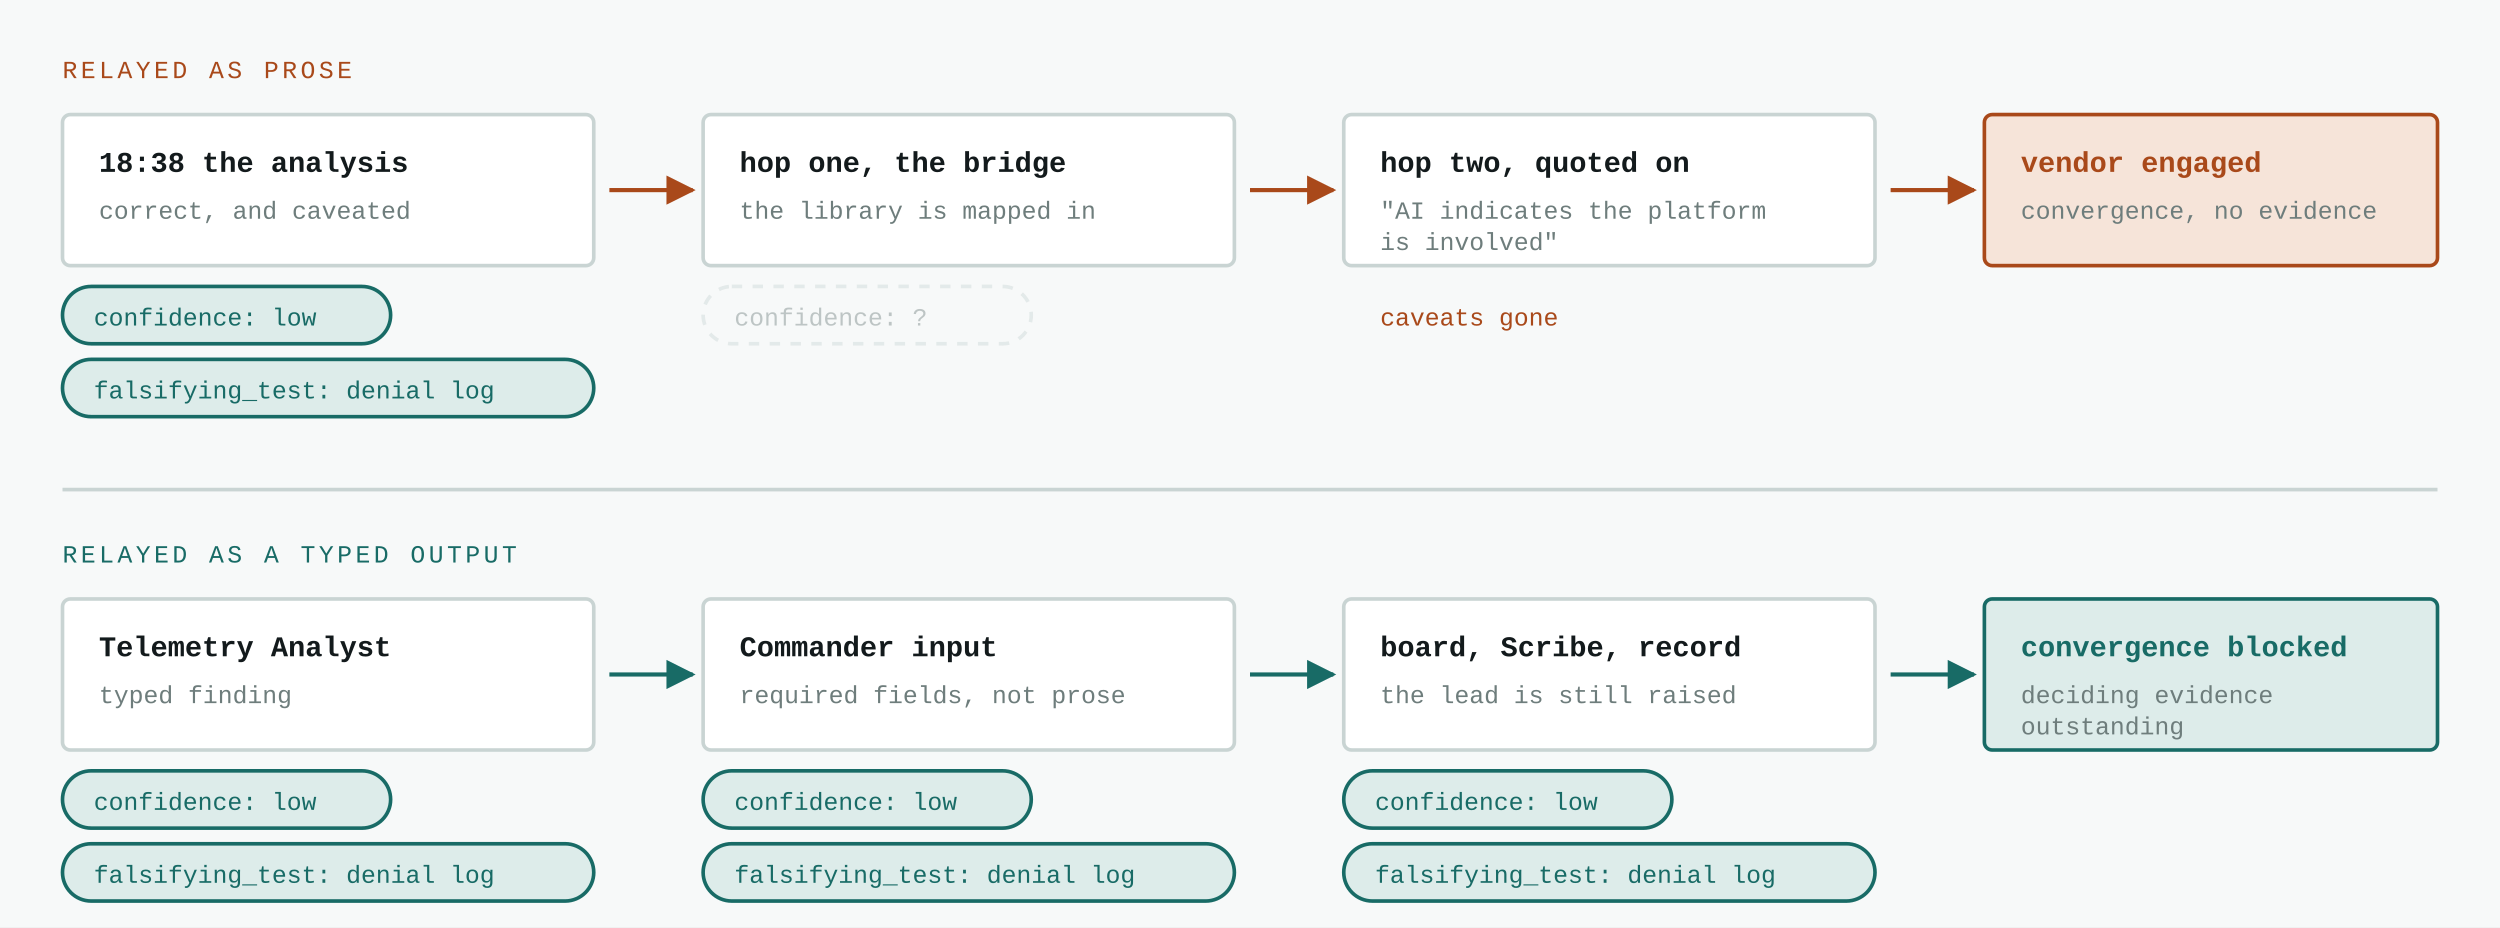
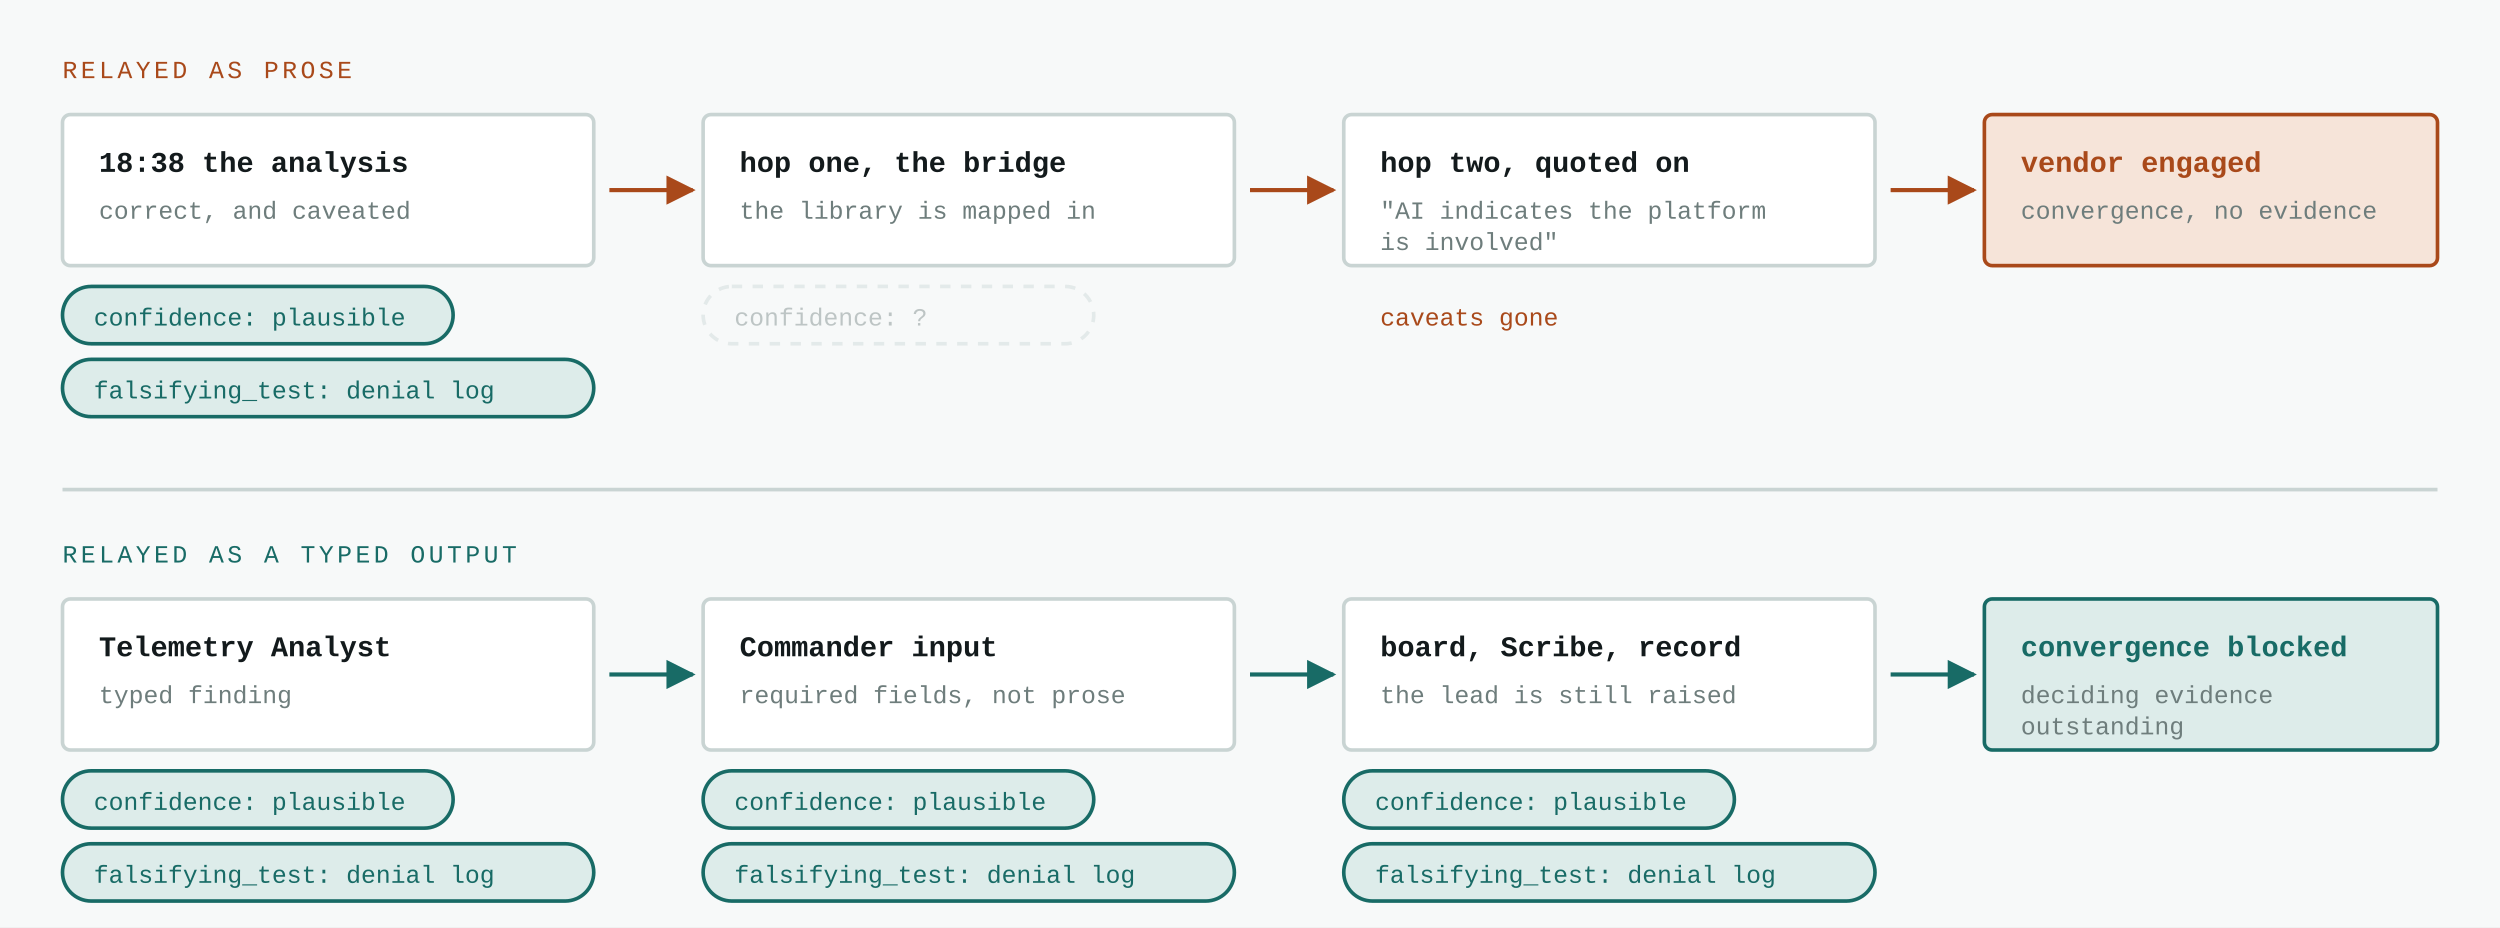
<svg xmlns="http://www.w3.org/2000/svg" viewBox="0 0 960 356" width="960" height="356" role="img" aria-label="Two lanes comparing the same claim in transit. Relayed as prose, the confidence and falsifying test fall away over three hops and the investigation converges on a third party. Relayed as a typed output, both fields are required at every hop, so convergence stays blocked while deciding evidence is outstanding.">
  <style>
    text{font-family:ui-monospace,SFMono-Regular,Menlo,Consolas,"Liberation Mono",monospace;fill:#131A1C}
    .t{font-size:11px}
    .t-b{font-size:11px;font-weight:600}
    .t-s{font-size:9.5px;fill:#6E7D7C}
    .t-e{font-size:9.5px;letter-spacing:.14em;fill:#6E7D7C}
    .t-n{font-size:13px;font-weight:600}
    .t-a{fill:#186B66}
    .t-h{fill:#A9491A}
    .box{fill:#FFFFFF;stroke:#C9D4D3;stroke-width:1.4}
    .box-a{fill:#DDECEA;stroke:#186B66;stroke-width:1.4}
    .box-h{fill:#F6E4D9;stroke:#A9491A;stroke-width:1.4}
    .box-g{fill:none;stroke:#C9D4D3;stroke-width:1.4;stroke-dasharray:4 4}
    .band{fill:#E6ECEB}
    .panel{fill:none;stroke:#C9D4D3;stroke-width:1.4}
    .ln{stroke:#6E7D7C;stroke-width:1.4;fill:none}
    .ln-a{stroke:#186B66;stroke-width:1.6;fill:none}
    .ln-h{stroke:#A9491A;stroke-width:1.6;fill:none}
    .ln-r{stroke:#C9D4D3;stroke-width:1.4;fill:none}
    .dash{stroke-dasharray:4 4}
    .mk{fill:#6E7D7C}
    .mk-a{fill:#186B66}
    .mk-h{fill:#A9491A}
    .faint{opacity:.42}
  </style>
  <defs>
    <marker id="ar" viewBox="0 0 10 10" refX="9" refY="5" markerWidth="7" markerHeight="7" orient="auto-start-reverse">
      <path d="M0 0 L10 5 L0 10 z" class="mk" />
    </marker>
    <marker id="ar-a" viewBox="0 0 10 10" refX="9" refY="5" markerWidth="7" markerHeight="7" orient="auto-start-reverse">
      <path d="M0 0 L10 5 L0 10 z" class="mk-a" />
    </marker>
    <marker id="ar-h" viewBox="0 0 10 10" refX="9" refY="5" markerWidth="7" markerHeight="7" orient="auto-start-reverse">
      <path d="M0 0 L10 5 L0 10 z" class="mk-h" />
    </marker>
  </defs>
  <rect width="960" height="356" fill="#F7F9F9" />
  <text class="t-e t-h" x="24" y="30">RELAYED AS PROSE</text>
  <rect class="box" x="24" y="44" width="204" height="58" rx="3" />
  <text class="t-b" x="38" y="66">18:38  the analysis</text>
  <text class="t-s" x="38" y="84">correct, and caveated</text>
-   <rect class="box-a" x="24" y="110" width="126" height="22" rx="11" />
-   <text class="t-s t-a" x="36" y="125">confidence: low</text>
+   <rect class="box-a" x="24" y="110" width="150" height="22" rx="11" />
+   <text class="t-s t-a" x="36" y="125">confidence: plausible</text>
  <rect class="box-a" x="24" y="138" width="204" height="22" rx="11" />
  <text class="t-s t-a" x="36" y="153">falsifying_test: denial log</text>
  <line class="ln-h" x1="234" y1="73" x2="266" y2="73" marker-end="url(#ar-h)" />
  <rect class="box" x="270" y="44" width="204" height="58" rx="3" />
  <text class="t-b" x="284" y="66">hop one, the bridge</text>
  <text class="t-s" x="284" y="84">the library is mapped in</text>
  <g class="faint">
-     <rect class="box-g" x="270" y="110" width="126" height="22" rx="11" />
+     <rect class="box-g" x="270" y="110" width="150" height="22" rx="11" />
    <text class="t-s" x="282" y="125">confidence: ?</text>
  </g>
  <line class="ln-h" x1="480" y1="73" x2="512" y2="73" marker-end="url(#ar-h)" />
  <rect class="box" x="516" y="44" width="204" height="58" rx="3" />
  <text class="t-b" x="530" y="66">hop two, quoted on</text>
  <text class="t-s" x="530" y="84">"AI indicates the platform</text>
  <text class="t-s" x="530" y="96">is involved"</text>
  <text class="t-s t-h" x="530" y="125">caveats gone</text>
  <line class="ln-h" x1="726" y1="73" x2="758" y2="73" marker-end="url(#ar-h)" />
  <rect class="box-h" x="762" y="44" width="174" height="58" rx="3" />
  <text class="t-b t-h" x="776" y="66">vendor engaged</text>
  <text class="t-s" x="776" y="84">convergence, no evidence</text>
  <line class="ln-r" x1="24" y1="188" x2="936" y2="188" />
  <text class="t-e t-a" x="24" y="216">RELAYED AS A TYPED OUTPUT</text>
  <rect class="box" x="24" y="230" width="204" height="58" rx="3" />
  <text class="t-b" x="38" y="252">Telemetry Analyst</text>
  <text class="t-s" x="38" y="270">typed finding</text>
-   <rect class="box-a" x="24" y="296" width="126" height="22" rx="11" />
-   <text class="t-s t-a" x="36" y="311">confidence: low</text>
+   <rect class="box-a" x="24" y="296" width="150" height="22" rx="11" />
+   <text class="t-s t-a" x="36" y="311">confidence: plausible</text>
  <rect class="box-a" x="24" y="324" width="204" height="22" rx="11" />
  <text class="t-s t-a" x="36" y="339">falsifying_test: denial log</text>
  <line class="ln-a" x1="234" y1="259" x2="266" y2="259" marker-end="url(#ar-a)" />
  <rect class="box" x="270" y="230" width="204" height="58" rx="3" />
  <text class="t-b" x="284" y="252">Commander input</text>
  <text class="t-s" x="284" y="270">required fields, not prose</text>
-   <rect class="box-a" x="270" y="296" width="126" height="22" rx="11" />
-   <text class="t-s t-a" x="282" y="311">confidence: low</text>
+   <rect class="box-a" x="270" y="296" width="150" height="22" rx="11" />
+   <text class="t-s t-a" x="282" y="311">confidence: plausible</text>
  <rect class="box-a" x="270" y="324" width="204" height="22" rx="11" />
  <text class="t-s t-a" x="282" y="339">falsifying_test: denial log</text>
  <line class="ln-a" x1="480" y1="259" x2="512" y2="259" marker-end="url(#ar-a)" />
  <rect class="box" x="516" y="230" width="204" height="58" rx="3" />
  <text class="t-b" x="530" y="252">board, Scribe, record</text>
  <text class="t-s" x="530" y="270">the lead is still raised</text>
-   <rect class="box-a" x="516" y="296" width="126" height="22" rx="11" />
-   <text class="t-s t-a" x="528" y="311">confidence: low</text>
+   <rect class="box-a" x="516" y="296" width="150" height="22" rx="11" />
+   <text class="t-s t-a" x="528" y="311">confidence: plausible</text>
  <rect class="box-a" x="516" y="324" width="204" height="22" rx="11" />
  <text class="t-s t-a" x="528" y="339">falsifying_test: denial log</text>
  <line class="ln-a" x1="726" y1="259" x2="758" y2="259" marker-end="url(#ar-a)" />
  <rect class="box-a" x="762" y="230" width="174" height="58" rx="3" />
  <text class="t-b t-a" x="776" y="252">convergence blocked</text>
  <text class="t-s" x="776" y="270">deciding evidence</text>
  <text class="t-s" x="776" y="282">outstanding</text>
</svg>
